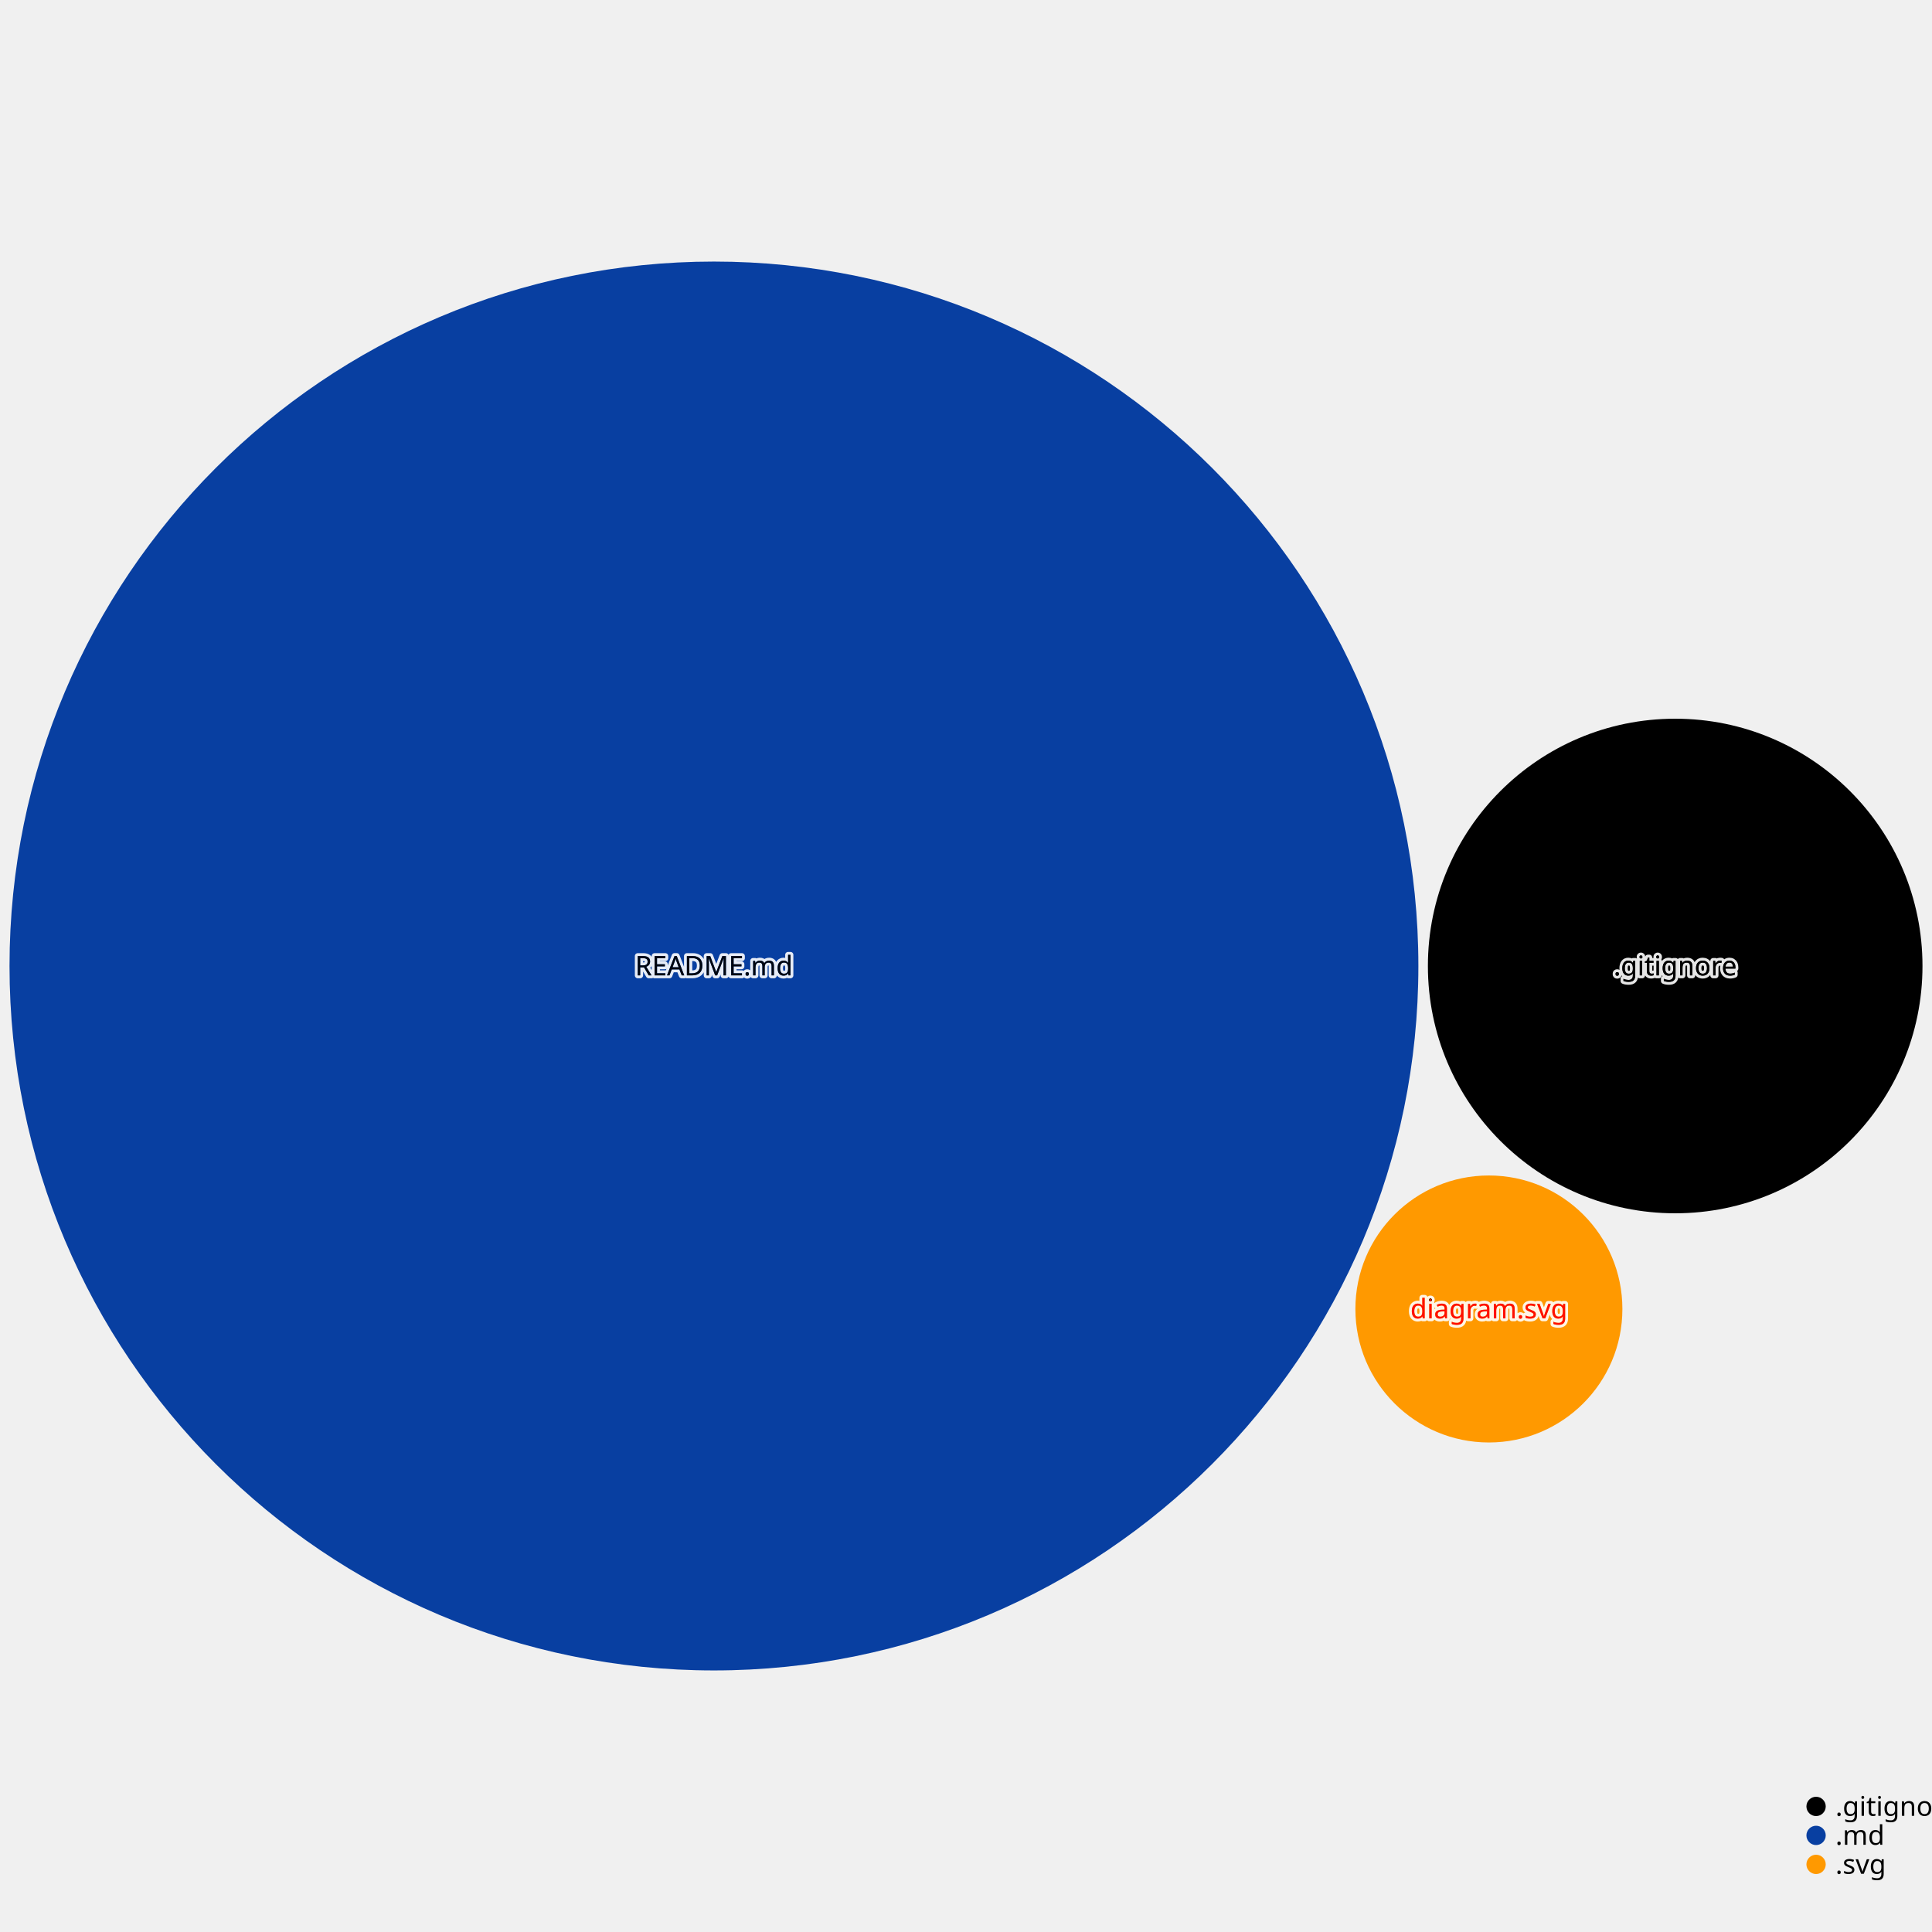
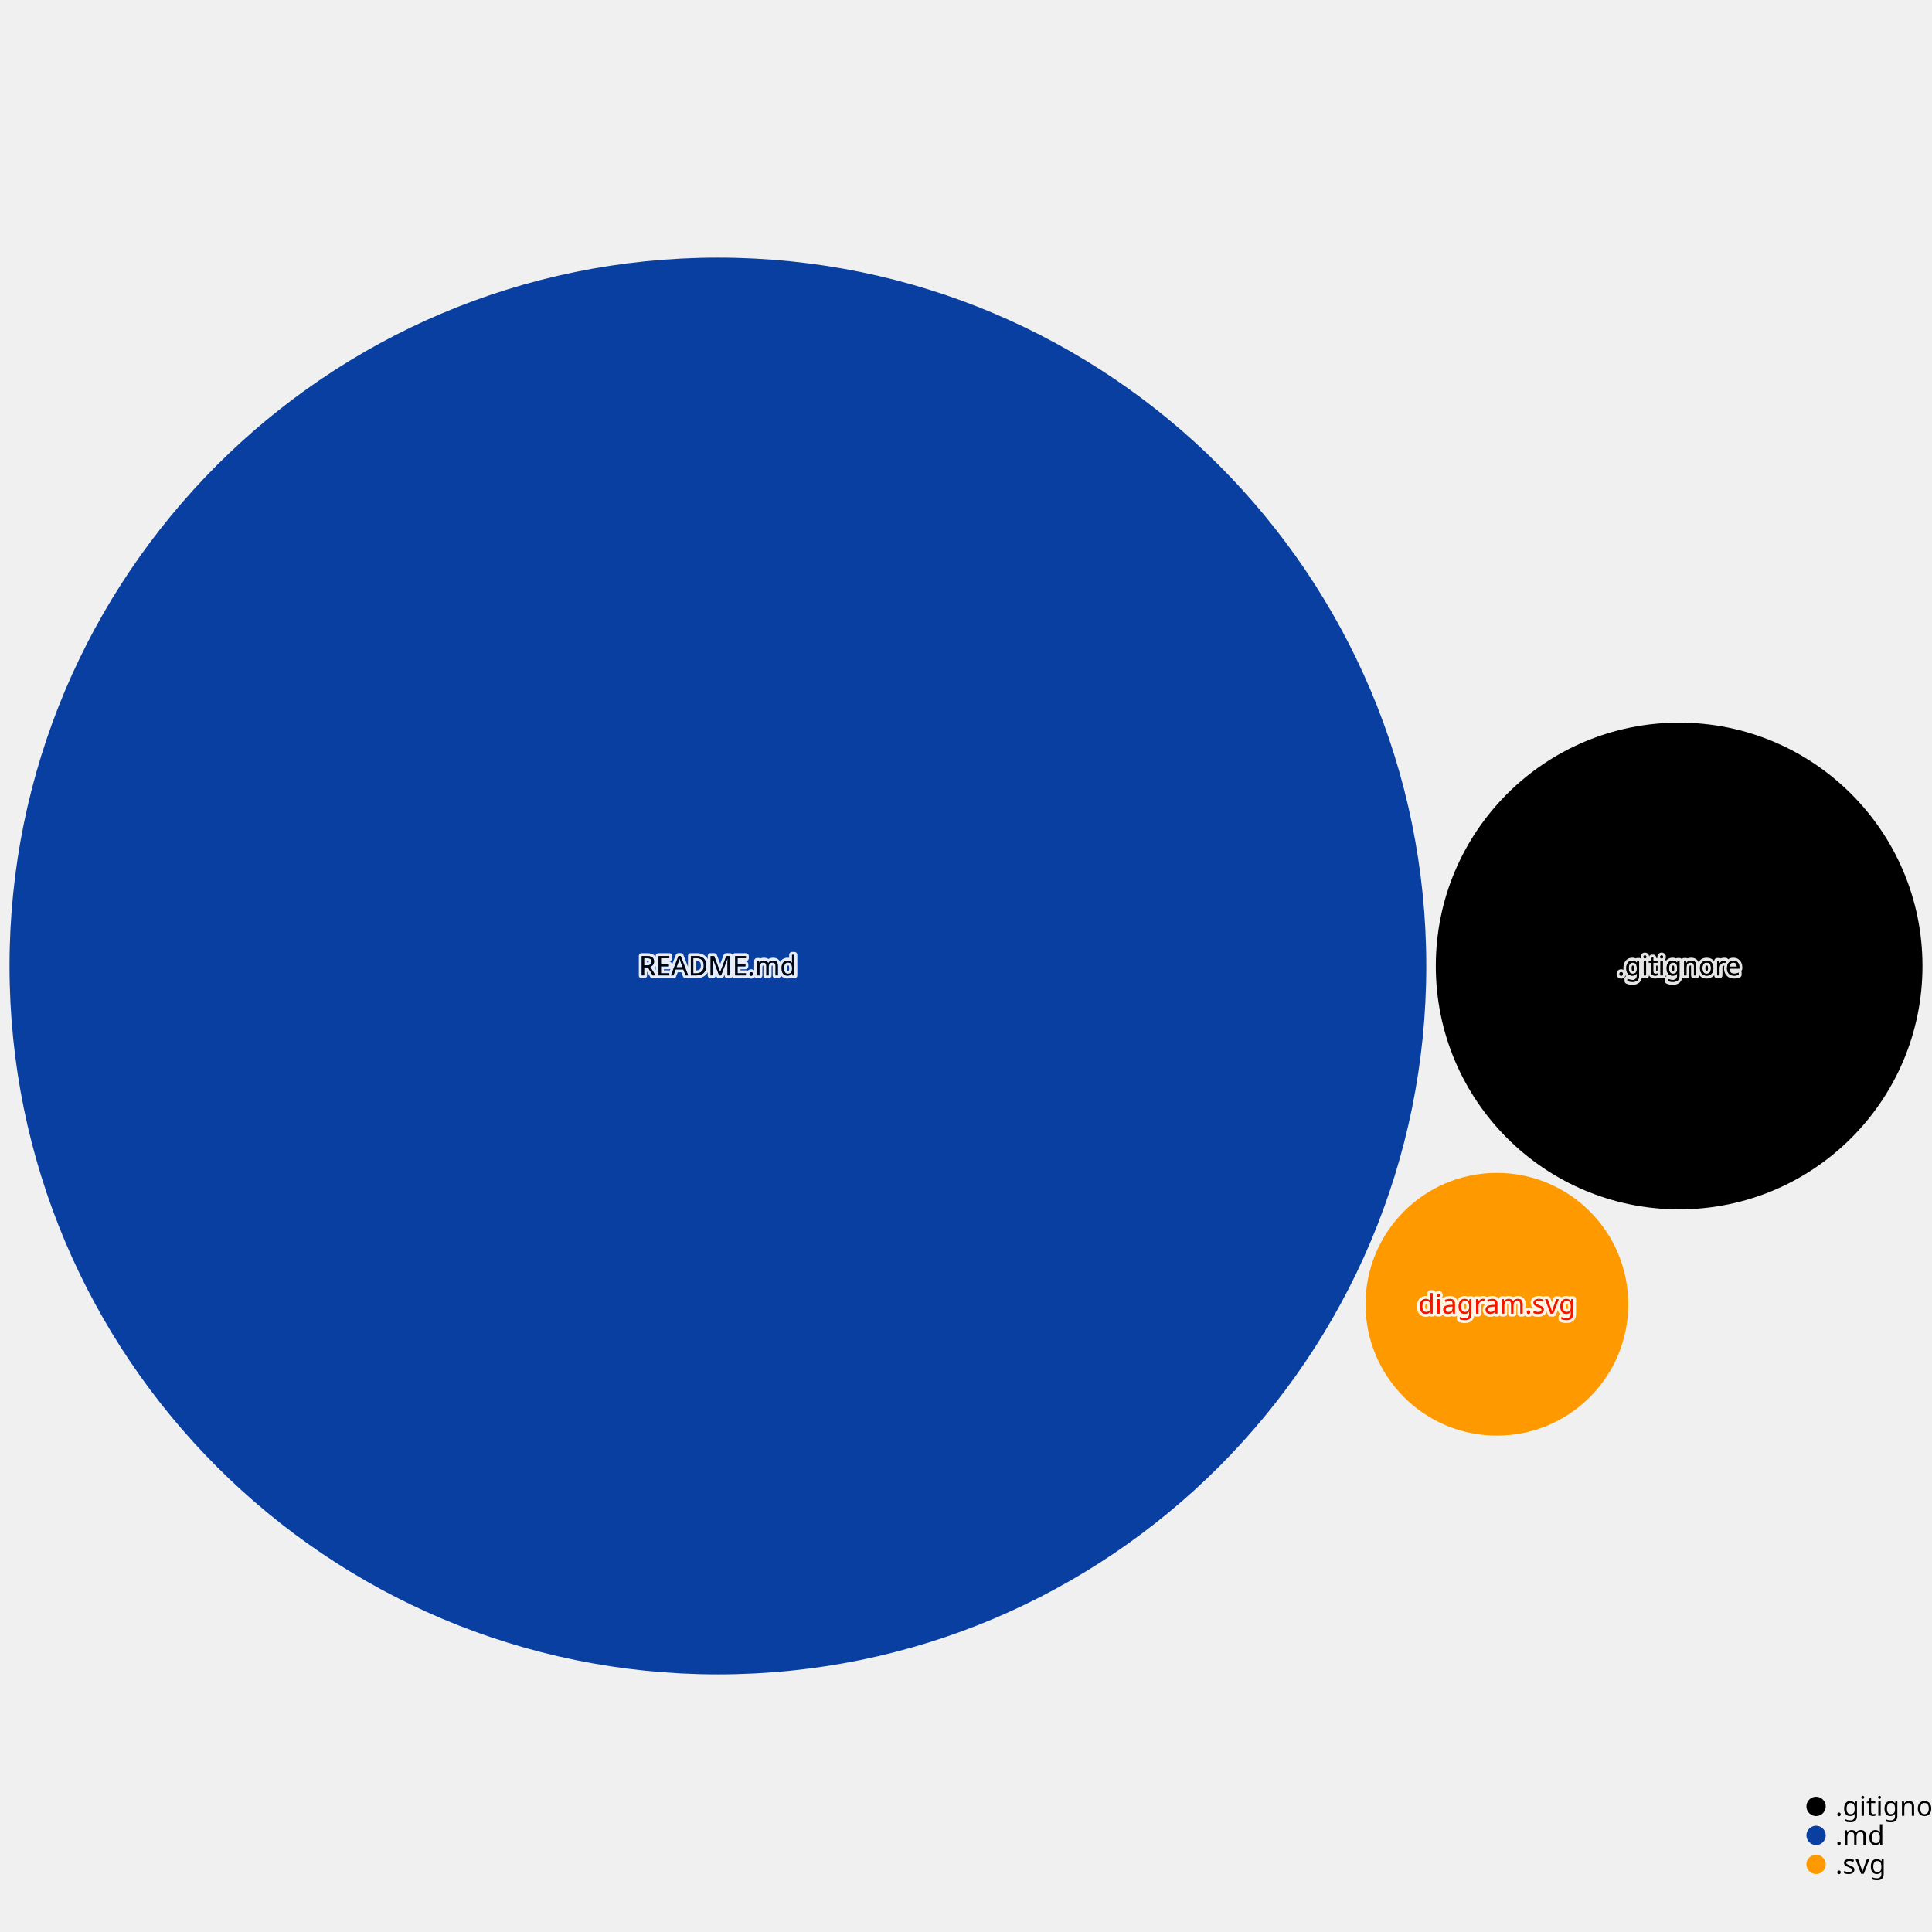
<svg xmlns="http://www.w3.org/2000/svg" width="1000" height="1000" style="background:white;font-family:sans-serif;overflow:visible">
  <defs>
    <filter id="glow" x="-50%" y="-50%" width="200%" height="200%">
      <feGaussianBlur stdDeviation="4" result="coloredBlur" />
      <feMerge>
        <feMergeNode in="coloredBlur" />
        <feMergeNode in="SourceGraphic" />
      </feMerge>
    </filter>
  </defs>
-   <g style="fill:#083fa1;transition:transform 0s ease-out, fill 0.1s ease-out" transform="translate(369.5382, 500)">
-     <circle style="transition:all 0.5s ease-out" r="364.612" stroke-width="0" stroke="#374151" />
+   <g style="fill:#083fa1;transition:transform 0s ease-out, fill 0.1s ease-out" transform="translate(371.5838, 500)">
+     <circle style="transition:all 0.5s ease-out" r="366.658" stroke-width="0" stroke="#374151" />
  </g>
-   <g style="fill:#000000;transition:transform 0s ease-out, fill 0.1s ease-out" transform="translate(867.0751, 500)">
-     <circle style="transition:all 0.5s ease-out" r="127.999" stroke-width="0" stroke="#374151" />
+   <g style="fill:#000000;transition:transform 0s ease-out, fill 0.1s ease-out" transform="translate(869.1207, 500)">
+     <circle style="transition:all 0.5s ease-out" r="125.953" stroke-width="0" stroke="#374151" />
  </g>
-   <g style="fill:#ff9900;transition:transform 0s ease-out, fill 0.1s ease-out" transform="translate(770.646, 677.5249)">
-     <circle style="transition:all 0.5s ease-out" r="69.099" stroke-width="0" stroke="#374151" />
+   <g style="fill:#ff9900;transition:transform 0s ease-out, fill 0.1s ease-out" transform="translate(774.7914, 675.0796)">
+     <circle style="transition:all 0.5s ease-out" r="67.995" stroke-width="0" stroke="#374151" />
  </g>
-   <g style="fill:#083fa1;transition:transform 0s ease-out" transform="translate(369.5382, 500)">
+   <g style="fill:#083fa1;transition:transform 0s ease-out" transform="translate(371.5838, 500)">
    <text style="pointer-events:none;opacity:0.9;font-size:14px;font-weight:500;transition:all 0.5s ease-out" fill="#4B5563" text-anchor="middle" dominant-baseline="middle" stroke="white" stroke-width="3" stroke-linejoin="round">README.md</text>
    <text style="pointer-events:none;opacity:1;font-size:14px;font-weight:500;transition:all 0.5s ease-out" text-anchor="middle" dominant-baseline="middle">README.md</text>
    <text style="pointer-events:none;opacity:0.9;font-size:14px;font-weight:500;mix-blend-mode:color-burn;transition:all 0.5s ease-out" fill="#110101" text-anchor="middle" dominant-baseline="middle">README.md</text>
  </g>
-   <g style="fill:#000000;transition:transform 0s ease-out" transform="translate(867.0751, 500)">
+   <g style="fill:#000000;transition:transform 0s ease-out" transform="translate(869.1207, 500)">
    <text style="pointer-events:none;opacity:0.9;font-size:14px;font-weight:500;transition:all 0.5s ease-out" fill="#4B5563" text-anchor="middle" dominant-baseline="middle" stroke="white" stroke-width="3" stroke-linejoin="round">.gitignore</text>
    <text style="pointer-events:none;opacity:1;font-size:14px;font-weight:500;transition:all 0.5s ease-out" text-anchor="middle" dominant-baseline="middle">.gitignore</text>
    <text style="pointer-events:none;opacity:0.9;font-size:14px;font-weight:500;mix-blend-mode:color-burn;transition:all 0.5s ease-out" fill="#110101" text-anchor="middle" dominant-baseline="middle">.gitignore</text>
  </g>
-   <g style="fill:#ff9900;transition:transform 0s ease-out" transform="translate(770.646, 677.5249)">
+   <g style="fill:#ff9900;transition:transform 0s ease-out" transform="translate(774.7914, 675.0796)">
    <text style="pointer-events:none;opacity:0.9;font-size:14px;font-weight:500;transition:all 0.5s ease-out" fill="#4B5563" text-anchor="middle" dominant-baseline="middle" stroke="white" stroke-width="3" stroke-linejoin="round">diagram.svg</text>
    <text style="pointer-events:none;opacity:1;font-size:14px;font-weight:500;transition:all 0.5s ease-out" text-anchor="middle" dominant-baseline="middle">diagram.svg</text>
    <text style="pointer-events:none;opacity:0.9;font-size:14px;font-weight:500;mix-blend-mode:color-burn;transition:all 0.5s ease-out" fill="#110101" text-anchor="middle" dominant-baseline="middle">diagram.svg</text>
  </g>
  <g transform="translate(940, 935)">
    <g transform="translate(0, 0)">
      <circle r="5" fill="#000000" />
      <text x="10" style="font-size:14px;font-weight:300" dominant-baseline="middle">.gitignore</text>
    </g>
    <g transform="translate(0, 15)">
      <circle r="5" fill="#083fa1" />
      <text x="10" style="font-size:14px;font-weight:300" dominant-baseline="middle">.md</text>
    </g>
    <g transform="translate(0, 30)">
      <circle r="5" fill="#ff9900" />
      <text x="10" style="font-size:14px;font-weight:300" dominant-baseline="middle">.svg</text>
    </g>
    <g fill="#9CA3AF" style="font-weight:300;font-style:italic;font-size:12px">each dot sized by file size</g>
  </g>
</svg>
